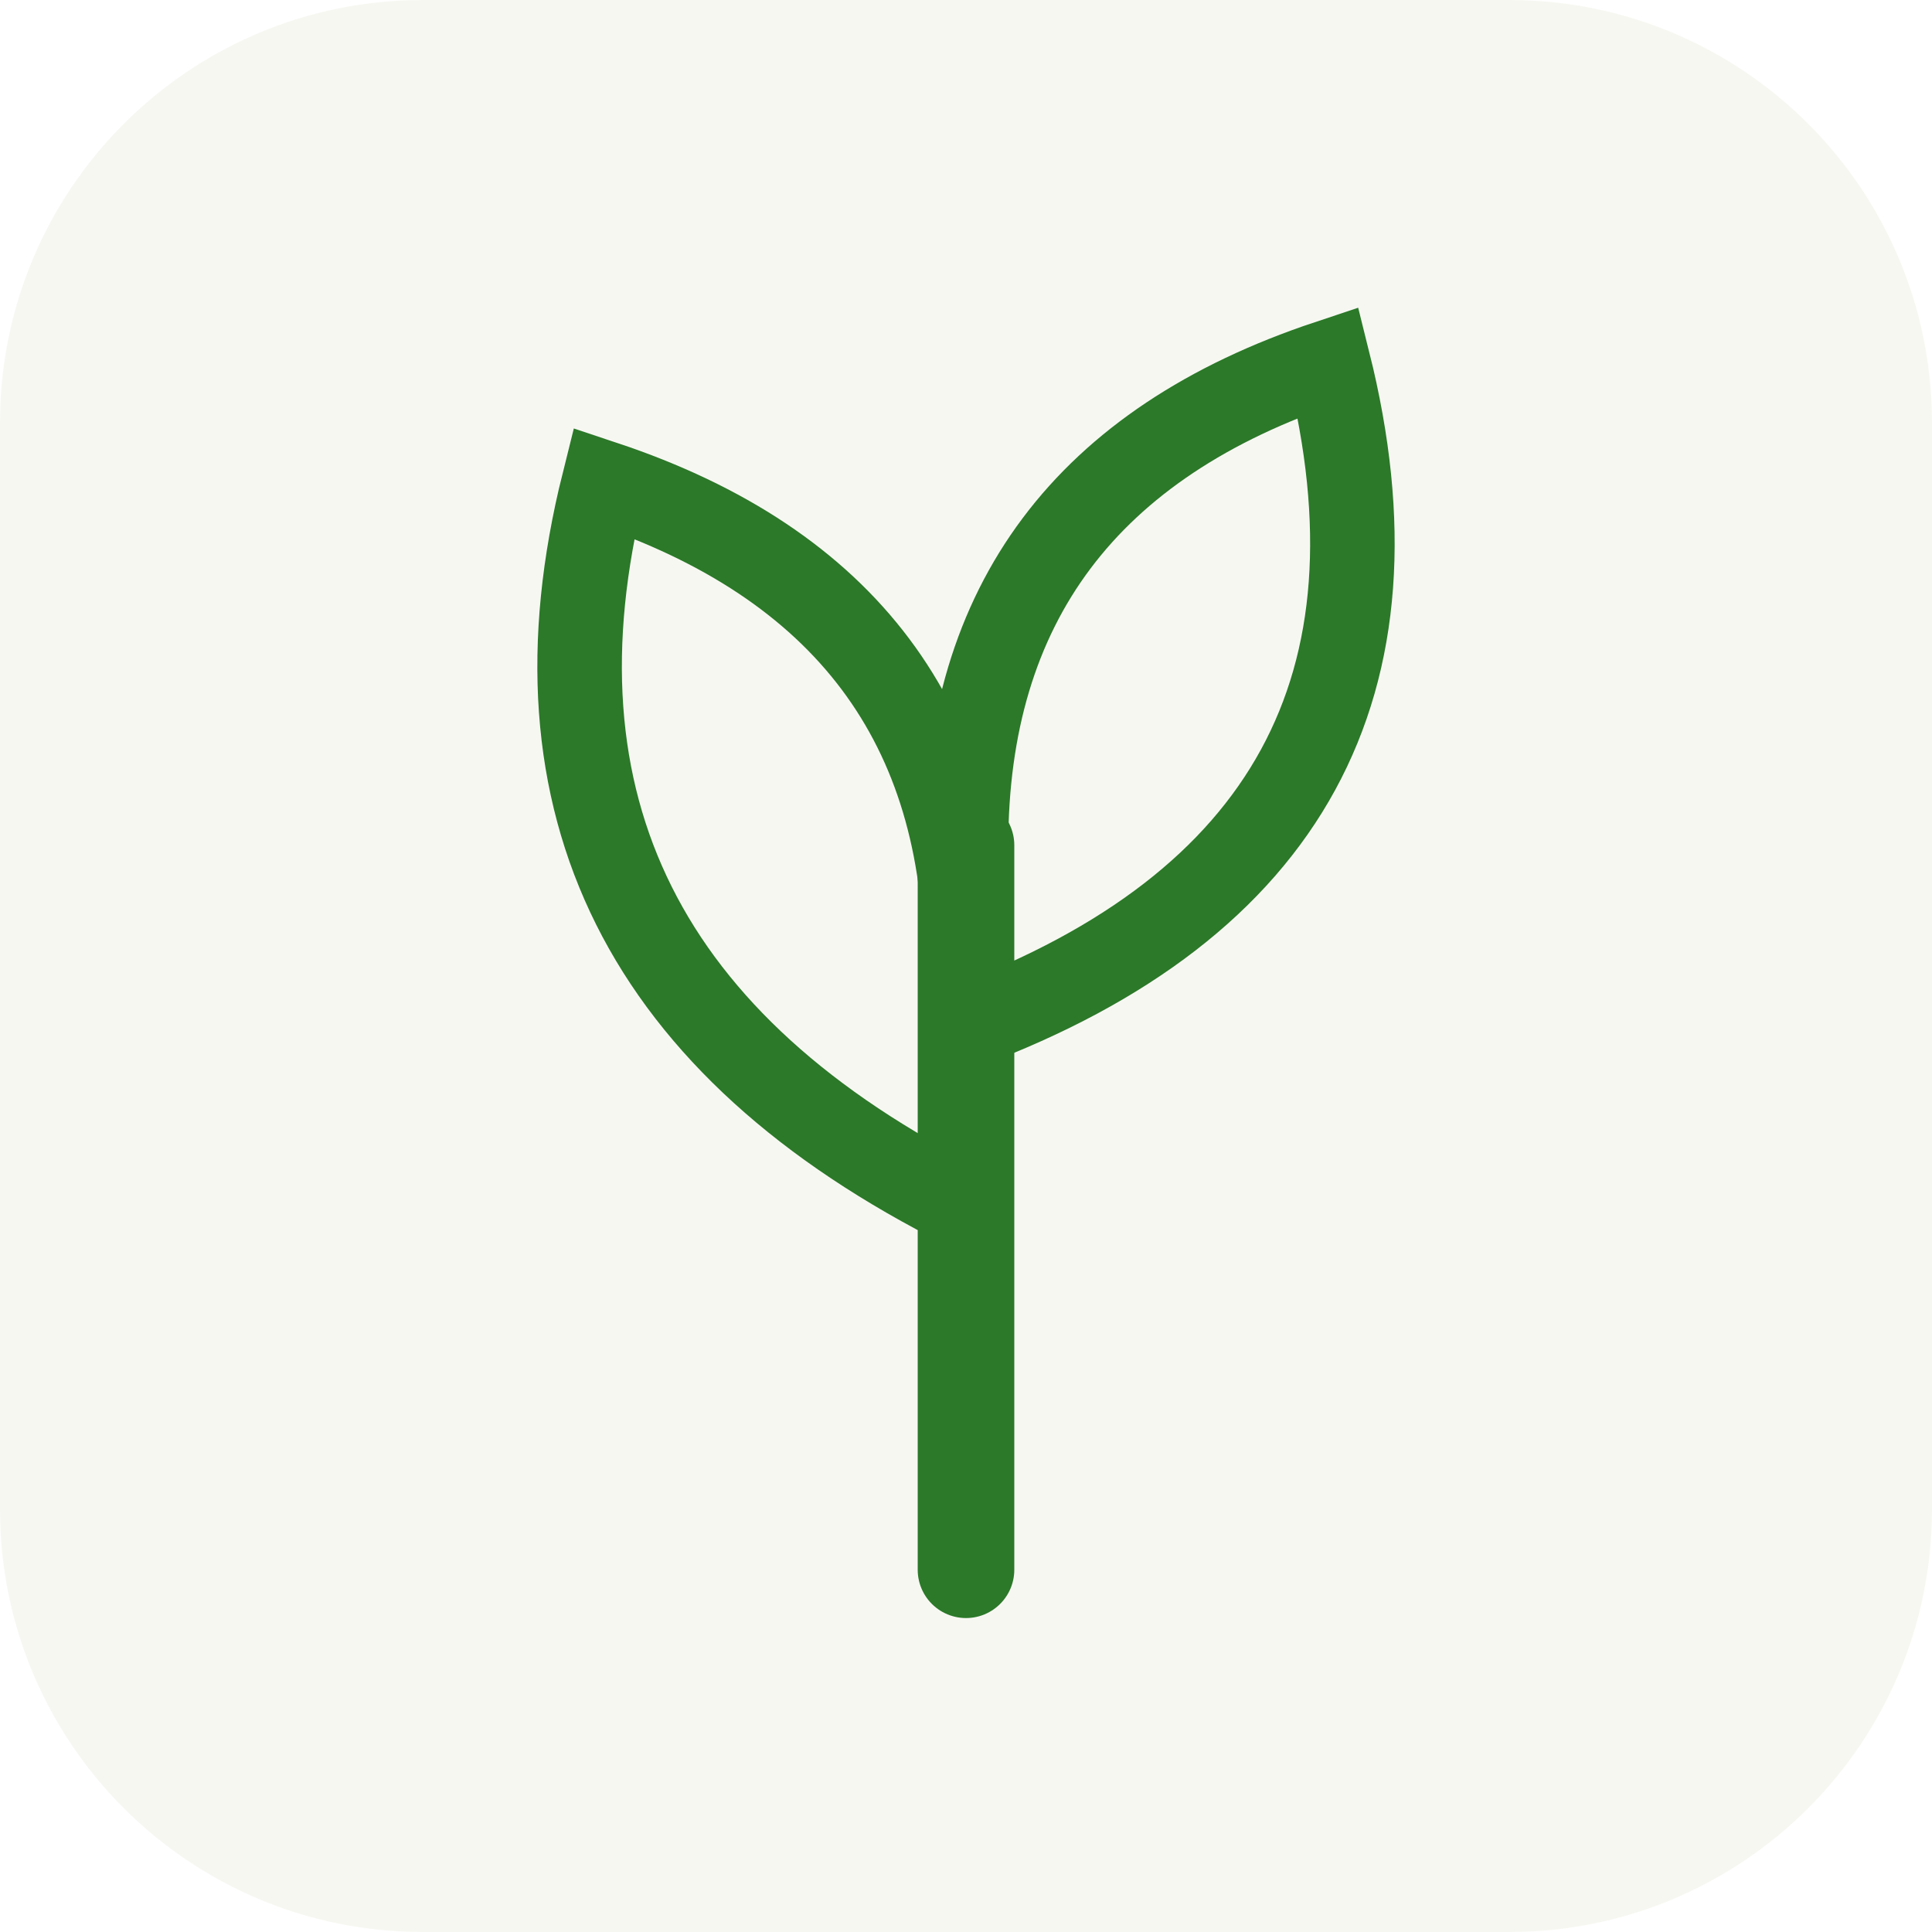
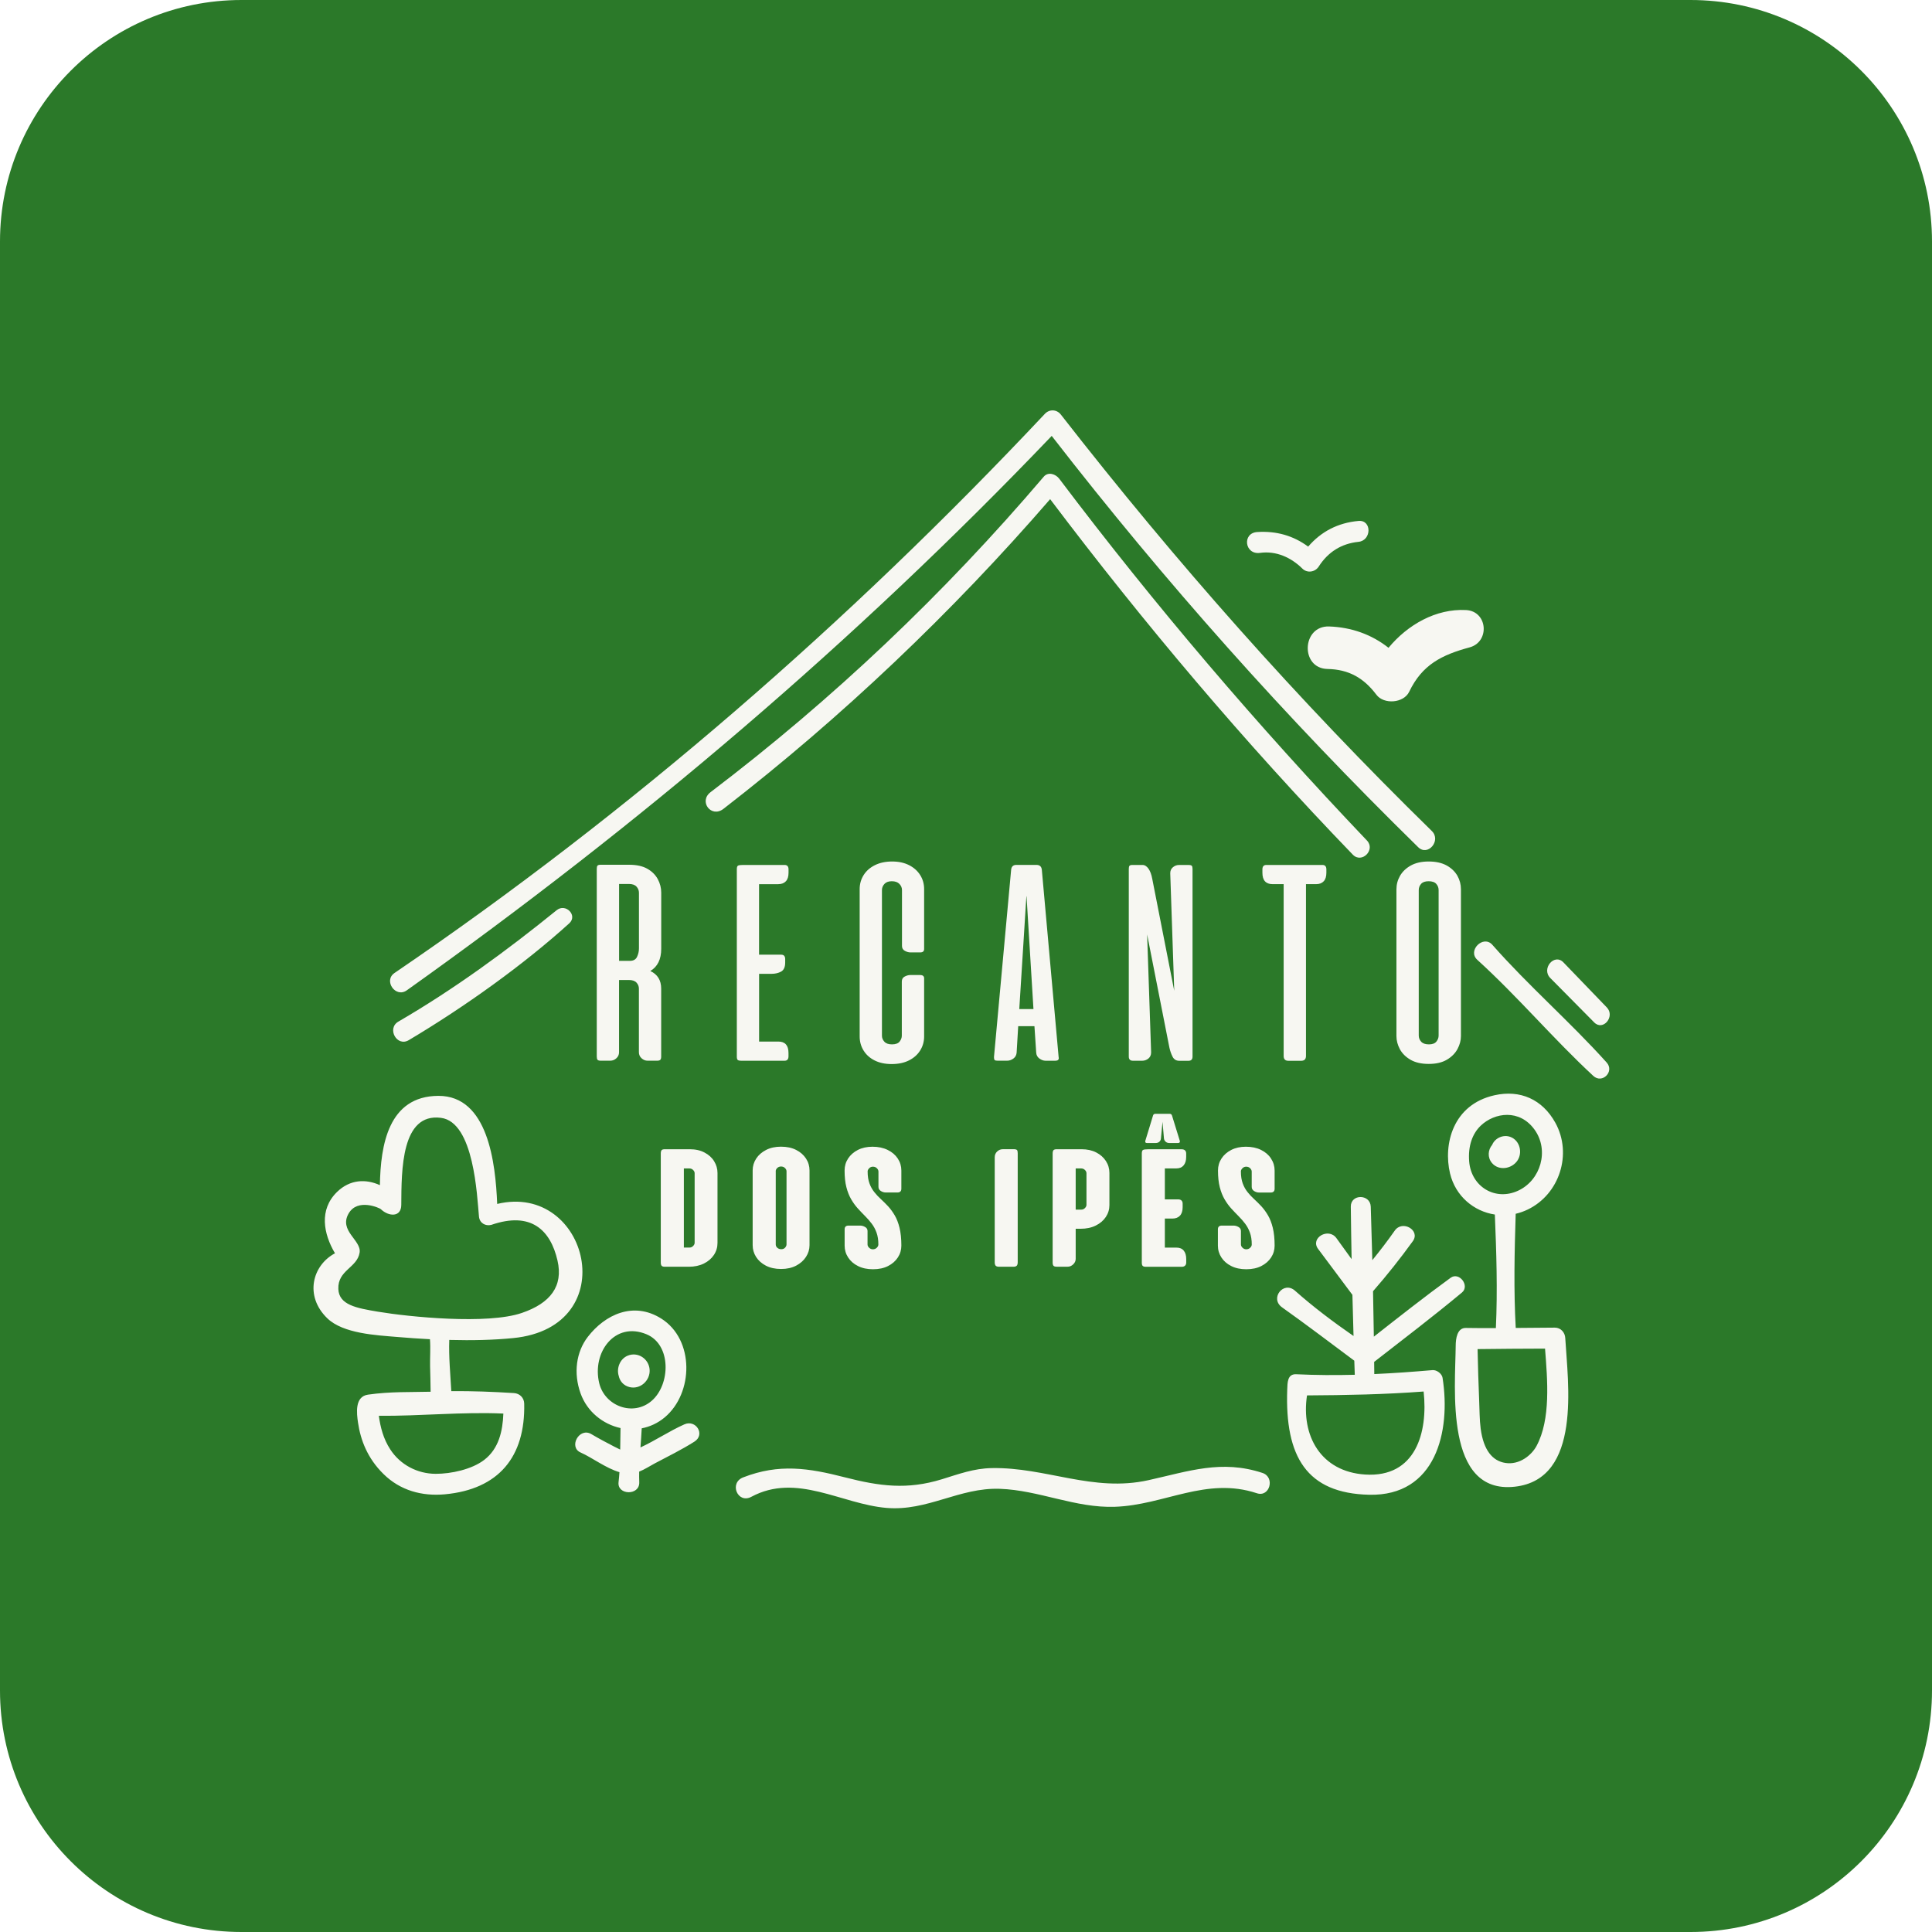
- <svg xmlns="http://www.w3.org/2000/svg" width="32" height="32" viewBox="0 0 32 32" fill="none">
-   <rect width="32" height="32" rx="7" fill="#F7F7F2" />
-   <line x1="16" y1="26" x2="16" y2="14" stroke="#2B7929" stroke-width="1.6" stroke-linecap="round" />
-   <path d="M16 20 Q8 16 10 8 Q16 10 16 16" stroke="#2B7929" stroke-width="1.4" fill="none" />
-   <path d="M16 17 Q24 14 22 6 Q16 8 16 14" stroke="#2B7929" stroke-width="1.4" fill="none" />
+ <svg xmlns="http://www.w3.org/2000/svg" width="32" height="32" viewBox="0 0 32 32">
+   <rect width="32" height="32" rx="4" fill="#2B7929" />
+   <svg x="2" y="6" width="28" height="20" viewBox="0 0 3779 2645">
+     <g>
+       <g transform="translate(1324.68, 1496.616)">
+ 	</g>
+     </g>
+     <path fill="#F7F7F2" d="M639.4,1376.9C1159,1007.3,1640.5,598.5,2081.1,137.5c254.1,327.7,522.8,628.9,819.2,919.4  c21.8,21.4,52.2-15,30.5-36.2c-300-293.6-571.2-599.8-829.2-930.8c-9.3-12-25.7-12.6-36-1.5C1628.2,553.7,1140.3,978.7,612,1338.1  C586.7,1355.3,614.4,1394.7,639.4,1376.9z M2697.6,658.5c47.6,1,80.9,19.9,109.4,57.7c16.7,22.1,60.9,18.9,73.2-6.7  c29.1-60.8,73.1-82.5,135.2-99.3c45.6-12.4,40.4-80.9-8.1-83.4c-67.4-3.5-130.7,32.9-173.3,84.4c-37.3-29.6-82.7-46-132.8-47.7  C2640,561.5,2636.4,657.3,2697.6,658.5z M2546.8,399c36-5,69.4,10.2,94.6,35.1c11,10.9,28.7,7.9,36.7-4.7  c20.6-32.2,50.4-51.2,88.8-55.1c29.5-3,30.1-49.4,0-46.7c-46.1,4.1-83.7,23.9-112.5,57.4c-33-24.4-71-35.4-113.9-32.6  C2506.4,354.5,2512.2,403.7,2546.8,399z M974.4,1197.8c-113,91.6-229.3,176.6-353.8,249c-26.4,15.3-3.3,57.2,23.2,41.5  c126.2-75.1,257.6-169.4,358.8-261.2C1022.1,1209.3,994.5,1181.4,974.4,1197.8z M3066.1,1275.1c-20.2-22.9-56.4,12.9-33.6,33.6  c90.4,82.1,169.6,176.4,259.2,259.4c20,18.6,48.1-9.7,29.9-29.9C3239.9,1447.3,3146.8,1366.7,3066.1,1275.1z M2077.6,278.9  c209.9,278.2,434.6,543.8,676.6,794.7c20,20.7,51.4-10.8,31.6-31.6c-244.3-256.6-474.4-525.9-687.8-808.7  c-7.8-10.4-24.6-16.5-34.8-4.5c-223.4,262.3-470.3,496.6-744.7,705.1c-27.1,20.6,1.4,58.5,28.8,37.3  C1612.8,765.7,1857.7,532.9,2077.6,278.9z M2932.3,2225.9c-43.2,3.7-86.6,6.9-130.1,8.8c-0.1-9.1-0.2-18.1-0.3-27.2  c65.7-51.2,132.3-101.8,196.3-155.1c18.1-15.1-6.1-47-25.4-32.9c-58.2,42.4-114.9,87.1-171.6,131.6c-0.5-33.9-1.1-67.8-1.8-101.6  c31.4-35.9,60.9-73.1,88.9-111.8c17.6-24.3-23.2-48.3-40.4-23.6c-15.9,22.7-32.7,44.6-50.1,66c-1-39.9-2.2-79.8-3.5-119.6  c-1-28.6-45-28.8-44.6,0c0.4,39.1,1.1,78.2,1.8,117.3c-11.3-15.6-22.6-31.3-33.9-46.9c-17.8-24.7-59.3-0.4-41,24  c25.5,34.1,50.9,68.2,76.4,102.3c0.1,0.1,0.2,0.2,0.3,0.4c0.7,30.7,1.6,61.4,2.5,92c-45.4-31.4-90-65-130.9-101.3  c-25.5-22.6-57.1,17.2-28.8,37.3c54.5,38.7,107.8,79.3,161.4,119.2c0.4,10.5,0.7,21,1.1,31.5c-43.6,1.1-87.2,0.9-130.7-1.2  c-20.1-1-19.7,18.6-20.3,34.4c-5.3,149.8,43.4,231.8,183.1,235c148.8,3.4,183.1-141.1,164.1-261.5  C2953.3,2233.7,2941.6,2225,2932.3,2225.9z M2781.8,2459.3c-99.4-6.4-143.6-87.2-130-176.9c87.1-0.5,173.8-2.1,260.7-8.7  C2922.5,2365.1,2894.9,2466.5,2781.8,2459.3z M3121.7,1758.2c12.7-18,6-45.5-14.9-53.5c-16.3-6.2-34.8,2.4-41.1,17.6  c-9.4,11.3-10.9,28-0.5,40.5C3080.3,1780.8,3108.8,1776.3,3121.7,1758.2z M3205.8,2130.9c-29.1,0.1-58.2,0.4-87.4,0.7  c-4.7-84.4-2.8-170.7-0.1-255.2c9-2.1,18-5.2,26.7-9.4c71.2-34.1,100.3-124.3,62.1-193.8c-29.1-52.9-79-74.5-136-61.8  c-93.6,20.8-115,110-99.6,174.7c12.2,50.9,53.2,84.9,100.2,92c3.5,84,6.2,169.8,2.3,253.8c-22.4,0.1-44.8,0.1-67.2-0.3  c-19.5-0.3-22.5,24.2-22.6,39.3c-0.8,94.6-25.4,333,132,315.6c150.7-16.7,118.6-232.8,112.9-332.3  C3228.5,2141.7,3219.1,2130.9,3205.8,2130.9z M3014.3,1759.4c-2.7-34.4,7-62.1,26.1-80.2c30.7-29.1,86.5-37.7,120.2,9.3  c33,46.1,13.8,112.7-36.7,136.2C3072.6,1848.6,3018.8,1815.9,3014.3,1759.4z M3164.9,2395.4c-11.2,20.9-38.4,42.9-69.6,38  c-28.8-4.5-48.9-28.3-55.3-76.8c-2.6-19.9-2.4-41-3.3-61c-1.7-38.9-2.7-77.8-3.6-116.7c50.3-0.8,100.6-0.8,150.8-1.1  C3189.4,2248,3197,2335.8,3164.9,2395.4z M877,2154.3c249.5-24.3,168.5-349-35.5-299.9c-3.7-91.2-20.4-242.1-131.6-241.6  c-111.6,0.5-129.1,110-130.6,199.6c-31.5-14.3-67-12.9-95.8,15.2c-40.8,39.8-30.3,93.7-4.6,137.1c-50.6,26.9-68.8,95.5-17.1,145.4  c35.5,34.3,109.5,37.7,155.4,41.6c25.6,2.2,50.3,3.9,74,5.1c1.6,20.1-0.1,40.3,0.3,60.4c0.4,19.1,1.1,38,1.2,57  c-45.8,1.2-89.3-0.7-140,6.5c-29.9,4.3-25.5,41.3-22.2,63.2c5.6,37.8,20.7,78.9,57.1,114.5c37.3,36.6,85.8,49.8,136.9,45.1  c120.2-11.1,180.1-83.6,177.4-202.8c-0.3-13-10-22.7-22.9-23.5c-46.7-2.9-93.4-4.8-140.1-4.3c-2-37.7-5.9-76.8-4.5-114.5  C786.1,2159.8,833.4,2158.6,877,2154.3z M855.3,2323c-1.5,39.2-10.1,78.4-42.7,103.5c-27.8,21.4-74.2,31.3-108.6,31.2  c-40.8-0.1-79.2-20.1-101.6-54.7c-15.5-23.9-21.8-49.1-25.5-75C667.7,2328.8,763.9,2318.9,855.3,2323z M575.1,2095.3  c-48.1-8.1-87.3-15-88.7-50.8c-1.6-42.3,42.3-47.3,47.6-81.5c4.2-27.5-46.8-48.4-24.7-87.1c20.2-35.3,69.8-12.1,71.9-10  c17.7,17.1,45.7,18.7,45.9-9.2c0.4-78.4,0.1-206,88.5-194.8c74.3,9.3,80.8,174.8,85.2,220.8c1.4,14.3,14.1,21.8,27.5,18.5  c89-30.7,132.3,11.6,148,79.6c13.3,57.6-16.1,95.4-79.2,117.1C819.7,2124.7,643.9,2106.8,575.1,2095.3z M1260,2347.1  c-33.7,15-64.8,36.2-98.2,51.6c1-14.3,2.1-28.5,2.8-42.7c18.1-3.5,35.7-11.4,51.3-24.4c64.9-54.3,66.8-174.2-7.7-221  c-62.4-39.2-125.8-8.7-164.1,40.9c-26,33.7-32.5,81-16.2,126.4c14.7,41,50,68.9,89.3,77.5c-0.4,15.9-0.5,32-0.7,48.1  c-4-1.8-8.5-4.1-13.9-6.9c-17.1-8.8-34.1-17.9-50.7-27.7c-26.9-16-51.4,28.9-24,41.1c25.8,11.4,56.7,35.2,86.9,44  c-0.5,7.5-1.1,15-2,22.5c-3.3,29.1,47.4,30.5,46.3,0c-0.3-7.9-0.3-15.8-0.2-23.7c12.2-4.8,23.7-12.5,34.7-18.3  c29.8-15.8,60.3-30.7,88.7-48.7C1307.4,2370,1285.8,2335.7,1260,2347.1z M1069.6,2255.1c-16.7-68.8,35-138.7,105.6-109.4  c56.2,23.3,53.7,112.3,11.8,148.7C1145.5,2330.4,1082,2306.2,1069.6,2255.1z M3293.8,1448.6c19.9,20.1,47.5-13.5,28.2-33.5  c-32.3-33.6-64.7-67.1-97-100.7c-20.3-21.1-50,14.1-29.4,34.9C3228.4,1382.5,3261.1,1415.5,3293.8,1448.6z M2552.2,2455.7  c-91.4-30.1-164.3-3.9-254.8,16.2c-124.4,27.6-228.8-29.3-350.6-27c-39.8,0.7-73.4,13.3-111.1,24.9c-77.8,24-139.5,15.6-216.7-4.2  c-81.6-21-147.6-31.1-227.7,0.1c-32.1,12.5-12.1,59.8,18.3,43.4c101.2-54.4,201.2,16.2,302.1,24.8c91.9,7.8,162.6-45.8,253.3-42.7  c87.5,3,168.9,43.3,257.4,40.2c110.8-3.8,203.9-67.8,317.3-30.3C2568.5,2510.8,2581,2465.2,2552.2,2455.7z M1132.7,2193.8  c-17.1,7.4-24.8,28.2-19.5,45c2.5,11.6,10.4,21.5,24,25c24,6,46.4-14.5,45.1-38.5C1181,2200.8,1155.9,2183.8,1132.7,2193.8z   M1208.2,1284v-125.6c0-10.5-2.6-20.6-7.7-30.1c-5.2-9.5-12.9-17.3-23.4-23.2c-10.4-5.9-23.9-8.9-40.4-8.9H1073  c-3.6,0-6,0.6-7.2,1.9c-1.2,1.3-1.7,3.7-1.7,7.3v419.6c0,3.3,0.6,5.7,1.7,7.1c1.2,1.4,3.6,2.1,7.2,2.1h21.2c5.2,0,9.7-1.8,13.7-5.4  c4-3.6,6-8.1,6-13.5v-161.5h22c7.7,0,13.4,1.9,17,5.8c3.6,3.9,5.4,8.4,5.4,13.5v142.2c0,5.4,2,9.9,6,13.5c4,3.6,8.4,5.4,13.3,5.4  h21.3c3.6,0,6-0.7,7.3-2.1c1.3-1.4,1.9-3.8,1.9-7.1v-151.9c0-18.8-8.1-31.9-24.3-39.4C1200.1,1324.1,1208.2,1307.4,1208.2,1284z   M1158.4,1283.2c0,6.4-1.4,12.7-4.2,18.7c-2.8,6.1-8.2,9.1-16.2,9.1H1114v-171.9h22c7.7,0,13.4,2,17,6c3.6,4,5.4,8.6,5.4,13.7  V1283.2z M1470,1139.5c7.2,0,12.8-2.1,16.8-6.4c4-4.2,6-10.6,6-19.1v-7.4c0-6.7-3-10-8.9-10h-92c-5.9,0-9.8,0.5-11.8,1.4  c-1.9,0.9-2.9,3.5-2.9,7.9v419.2c0,3.6,0.6,6,1.9,7.3c1.3,1.3,4.3,1.9,8.9,1.9h95.8c5.9,0,8.9-3.3,8.9-10v-7.4  c0-17-7.6-25.5-22.8-25.5h-42.9V1340h27.8c8.2,0,15.4-1.7,21.4-5c6-3.4,9.1-10.1,9.1-20.1v-7.7c0-6.7-3-10-8.9-10h-49.5v-157.6H1470  z M1752.8,1288.6c4.2,2.3,8.3,3.5,12.2,3.5h22.4c5.7,0,8.5-2.6,8.5-7.7v-133.7c0-11.6-2.9-22-8.7-31.3c-5.8-9.3-14-16.7-24.7-22.2  c-10.7-5.5-23.4-8.3-38.1-8.3c-14.7,0-27.5,2.7-38.4,8.1c-10.9,5.4-19.4,12.8-25.3,22.2c-5.9,9.4-8.9,19.9-8.9,31.5v329.2  c0,11.6,2.9,22.1,8.7,31.5c5.8,9.4,14,16.8,24.7,22.2c10.7,5.4,23.4,8.1,38.1,8.1c14.9,0,27.8-2.7,38.6-8.1  c10.8-5.4,19.2-12.8,25.1-22.2c5.9-9.4,8.9-19.9,8.9-31.5v-129.8c0-4.9-3-7.4-8.9-7.4h-22.4c-3.6,0-7.6,1.1-12,3.3  c-4.4,2.2-6.6,6-6.6,11.4v121c0,4.4-1.6,8.7-4.8,12.9c-3.2,4.2-9,6.4-17.2,6.4c-7.7,0-13.4-2-17-6c-3.6-4-5.4-8.4-5.4-13.3v-325.7  c0-5.1,1.9-9.7,5.6-13.7c3.7-4,9.2-6,16.4-6c7.5,0,13.1,2,17,6c3.9,4,5.8,8.6,5.8,13.7v124.8  C1746.4,1282.6,1748.5,1286.3,1752.8,1288.6z M2042.5,1457.1l3.9,58.7c0.3,5.7,2.6,10.2,7.1,13.5c4.5,3.3,9.2,5,14.1,5h21.2  c5.4,0,8.1-1.9,8.1-5.8c0-0.5-0.1-1-0.2-1.5c-0.1-0.5-0.2-1-0.2-1.6l-37.5-418.1c-0.8-7.2-4.8-10.8-12-10.8H2002  c-7,0-10.8,3.6-11.6,10.8l-38.3,418.1v1.9c0,2.6,0.5,4.4,1.5,5.4c1,1,3.2,1.5,6.6,1.5h21.2c5.2,0,9.9-1.7,14.3-5  c4.4-3.3,6.7-7.9,7-13.5l3.5-58.7H2042.5z M2024.4,1167.7l0.4-1.6l15.5,252.7h-31.7L2024.4,1167.7z M2395.9,1525.1v-419.6  c0-3.3-0.5-5.7-1.6-6.9c-1-1.3-3.5-1.9-7.3-1.9h-21.6c-4.9,0-9.4,1.7-13.3,5c-4,3.3-6,7.7-6,13.1v1.1l8.9,262l-49.1-250  c-1.8-9.8-4.6-17.5-8.5-23c-3.9-5.5-8.4-8.3-13.5-8.3h-21.6c-3.9,0-6.3,0.6-7.4,1.9c-1,1.3-1.5,3.6-1.5,6.9v419.6  c0,6.2,3.1,9.3,9.3,9.3h20.5c5.4,0,10.1-1.7,14.1-5c4-3.3,6-7.9,6-13.5v-1.1l-8.9-262.8l49.8,253.1c1.6,7.2,3.9,13.9,7,20.1  c3.1,6.2,8.1,9.3,15.1,9.3h20.5C2392.8,1534.4,2395.9,1531.3,2395.9,1525.1z M2610.1,1534.4h28.6c7.2,0,10.8-3.6,10.8-10.8v-384.1  h22.8c7.2,0,12.8-2.1,16.8-6.4c4-4.2,6-10.6,6-19.1v-7.4c0-6.7-3-10-8.9-10H2561c-5.9,0-8.9,3.3-8.9,10v7.4c0,17,7.6,25.5,22.8,25.5  h24.7v384.1C2599.6,1530.8,2603.1,1534.4,2610.1,1534.4z M2964,1097.8c-10.7-5.9-24.2-8.9-40.4-8.9c-15.7,0-28.9,3-39.6,8.9  c-10.7,5.9-18.7,13.6-24.2,23c-5.4,9.4-8.1,19.5-8.1,30.3v328c0,10,2.6,19.8,7.7,29.4c5.2,9.5,13.1,17.4,23.8,23.6  c10.7,6.2,24.3,9.3,40.8,9.3c16.5,0,30-3.2,40.6-9.5c10.6-6.3,18.4-14.2,23.6-23.8c5.1-9.5,7.7-19.2,7.7-29v-328  c0-10.8-2.6-20.9-7.9-30.3C2982.6,1111.4,2974.6,1103.7,2964,1097.8z M2946,1478c0,4.9-1.7,9.4-5,13.5c-3.3,4.1-8.9,6.2-16.6,6.2  c-8,0-13.8-2-17.4-6c-3.6-4-5.4-8.6-5.4-13.7v-325.3c0-5.1,1.7-9.7,5.2-13.7c3.5-4,9.1-6,16.8-6c8,0,13.7,2,17.2,6  c3.5,4,5.2,8.6,5.2,13.7V1478z M1305,1739.5c-9.3-5-20.4-7.4-33.3-7.4h-55.2c-3.7,0-6.2,0.7-7.4,2.1c-1.2,1.4-1.9,3.9-1.9,7.4v243.7  c0,3.4,0.6,5.8,1.9,7.3c1.2,1.5,3.7,2.2,7.4,2.2h53.3c12.8,0,24-2.4,33.6-7.1c9.6-4.7,17.1-11.1,22.5-19.2c5.4-8.1,8.1-17.1,8.1-27  v-156.3c0-9.4-2.5-18.1-7.5-26.2C1321.6,1750.9,1314.4,1744.4,1305,1739.5z M1282.9,1941.2c0,2.5-1.1,4.9-3.4,7.2  c-2.2,2.3-4.9,3.5-8,3.5h-12.7V1775h11.8c3.6,0,6.5,1.1,8.8,3.4c2.3,2.2,3.5,4.7,3.5,7.3V1941.2z M1442.2,1992.4  c9.5,4.9,20.8,7.4,34,7.4c12.8,0,24-2.5,33.5-7.4c9.5-5,16.9-11.5,22.1-19.6c5.3-8.1,7.9-16.9,7.9-26.3v-167.1  c0-9.6-2.6-18.4-7.8-26.4c-5.2-8-12.5-14.5-22-19.3c-9.5-4.9-20.8-7.3-34-7.3c-12.7,0-23.8,2.4-33.3,7.3  c-9.5,4.9-16.9,11.3-22.1,19.3c-5.2,8-7.9,16.8-7.9,26.4v167.1c0,9.4,2.5,18.2,7.6,26.3C1425.4,1980.9,1432.7,1987.5,1442.2,1992.4z   M1464.1,1781.4c0-2.6,1.1-5.1,3.4-7.3c2.2-2.2,5.1-3.4,8.5-3.4c3.6,0,6.5,1.1,8.8,3.4c2.3,2.2,3.5,4.7,3.5,7.3v163.5  c0,2.3-1,4.7-3.1,7.1c-2.1,2.4-4.9,3.6-8.5,3.6c-3.6,0-6.5-1-8.9-3.1c-2.4-2.1-3.6-4.6-3.6-7.5V1781.4z M1699,1825.4  c3.5,2.2,7.2,3.4,11,3.4h26.2c5.9,0,8.8-2.9,8.8-8.6v-40.6c0-9.7-2.7-18.6-8-26.7c-5.3-8-12.8-14.5-22.5-19.2  c-9.7-4.8-21-7.2-34-7.2c-12.5,0-23.4,2.4-32.8,7.2c-9.3,4.8-16.6,11.2-21.8,19.2c-5.2,8-7.8,16.9-7.8,26.7c0,14.4,1.3,26.8,4,37.3  c2.7,10.5,6.3,19.6,10.8,27.2c4.5,7.7,9.4,14.5,14.8,20.4c5.4,5.9,10.8,11.6,16.2,17c5.4,5.4,10.4,11,14.8,16.9  c4.5,5.9,8.1,12.6,10.8,20.1c2.7,7.5,4.1,16.3,4.1,26.6c0,2.5-1.2,4.9-3.5,7.2c-2.3,2.3-5.3,3.5-8.8,3.5c-3.2,0-6-1.2-8.4-3.5  c-2.3-2.3-3.5-4.7-3.5-7.2V1915c0-4-1.8-7.1-5.5-9.1c-3.6-2.1-7.3-3.1-11-3.1H1627c-5.9,0-8.8,2.8-8.8,8.4v36.4  c0,9.6,2.6,18.4,7.8,26.4c5.2,8,12.5,14.5,22,19.2c9.5,4.8,20.7,7.2,33.5,7.2c13.1,0,24.4-2.4,33.8-7.2c9.4-4.8,16.7-11.2,21.9-19.2  c5.2-8,7.8-16.8,7.8-26.4c0-15.6-1.4-28.9-4.1-39.9c-2.7-11-6.3-20.3-10.8-27.9c-4.5-7.6-9.4-14.3-14.7-20.1  c-5.3-5.7-10.7-11-16.1-16c-5.4-4.9-10.4-10.2-14.8-15.8c-4.5-5.6-8.1-12-10.8-19.4c-2.7-7.3-4.1-16.3-4.1-27c0-2.2,1.1-4.4,3.4-6.8  c2.2-2.4,5.1-3.6,8.5-3.6c3.6,0,6.5,1.2,8.8,3.5c2.3,2.3,3.5,4.8,3.5,7.4v34.3C1693.8,1820.1,1695.5,1823.1,1699,1825.4z   M1971.3,1732.1c-4.5,0-8.5,1.7-12.2,5.1c-3.6,3.4-5.4,7.7-5.4,13v234.6c0,3.7,0.8,6.3,2.3,7.8c1.5,1.5,4.1,2.2,7.6,2.2h31.5  c3.6,0,6.1-0.7,7.7-2.2c1.5-1.5,2.3-4.1,2.3-7.8v-243.7c0-3.6-0.5-5.9-1.6-7.2c-1.1-1.2-3.6-1.9-7.6-1.9H1971.3z M2092.5,1994.7  h24.3c4.5,0,8.6-1.7,12.3-5.2c3.7-3.5,5.6-7.6,5.6-12.4v-67.2h10.9c13,0,24.3-2.4,34-7.2c9.7-4.8,17.2-11.2,22.5-19.2  c5.3-8,8-16.9,8-26.7v-71.6c0-9.7-2.6-18.6-7.8-26.7c-5.2-8-12.4-14.5-21.7-19.2c-9.3-4.8-20.2-7.2-32.9-7.2h-55.2  c-3.7,0-6.2,0.7-7.4,2.1c-1.2,1.4-1.9,3.9-1.9,7.4v243.7c0,3.4,0.6,5.8,1.9,7.3C2086.3,1994,2088.8,1994.7,2092.5,1994.7z   M2134.7,1775h11.8c3.6,0,6.5,1.1,8.8,3.4c2.3,2.2,3.5,4.7,3.5,7.3v70.7c0,2.5-1.1,4.9-3.4,7.2c-2.2,2.3-4.9,3.5-8,3.5h-12.7V1775z   M2313.4,1718.2c3.6,0,6.4-1,8.5-3c2.1-2,3.2-4.5,3.4-7.4l3.5-37.1l3.2,37.1c0.3,2.9,1.5,5.4,3.7,7.4c2.2,2,4.9,3,8.4,3h19.2  c1.7,0,2.8-0.3,3.5-1c0.6-0.7,0.9-1.7,0.9-3.1l-17.6-57c-0.8-2.8-2.5-4.2-5.3-4.2h-32c-2.8,0-4.6,1.4-5.3,4.2l-17.4,57  c0,1.4,0.3,2.4,0.8,3.1c0.5,0.7,1.7,1,3.4,1H2313.4z M2359.7,1775c7.1,0,12.5-2.3,16.3-6.8c3.8-4.6,5.7-10.9,5.7-18.9v-7.6  c0-3.1-0.9-5.5-2.7-7.1c-1.8-1.6-4.2-2.4-7.3-2.4h-75.1c-5.6,0-9.3,0.5-11.2,1.4c-1.9,0.9-2.9,3.6-2.9,8.1v243.9  c0,3.4,0.6,5.8,1.9,7.2c1.2,1.4,3.8,2.1,7.6,2.1h79.8c3.1,0,5.5-0.8,7.3-2.5c1.8-1.7,2.7-4,2.7-7v-7.7c0-8.2-1.9-14.5-5.6-19  c-3.7-4.5-9.2-6.7-16.5-6.7H2334v-64.9h16.9c7.3,0,12.9-2.2,16.9-6.5c4-4.3,6-10.7,6-19v-7.9c0-3.1-0.9-5.4-2.7-7.1  c-1.8-1.6-4.2-2.4-7.3-2.4H2334V1775H2359.7z M2549.2,1733.7c-9.7-4.8-21-7.2-34-7.2c-12.5,0-23.4,2.4-32.8,7.2  c-9.3,4.8-16.6,11.2-21.8,19.2c-5.2,8-7.8,16.9-7.8,26.7c0,14.4,1.3,26.8,4,37.3c2.7,10.5,6.3,19.6,10.8,27.2  c4.5,7.7,9.4,14.5,14.8,20.4c5.4,5.9,10.8,11.6,16.2,17c5.4,5.4,10.4,11,14.8,16.9c4.5,5.9,8.1,12.6,10.8,20.1  c2.7,7.5,4.1,16.3,4.1,26.6c0,2.5-1.2,4.9-3.5,7.2c-2.3,2.3-5.3,3.5-8.8,3.5c-3.2,0-6-1.2-8.4-3.5c-2.3-2.3-3.5-4.7-3.5-7.2V1915  c0-4-1.8-7.1-5.5-9.1c-3.6-2.1-7.3-3.1-11-3.1h-26.2c-5.9,0-8.8,2.8-8.8,8.4v36.4c0,9.6,2.6,18.4,7.8,26.4c5.2,8,12.5,14.5,22,19.2  c9.5,4.8,20.7,7.2,33.5,7.2c13.1,0,24.4-2.4,33.8-7.2c9.4-4.8,16.7-11.2,21.9-19.2c5.2-8,7.8-16.8,7.8-26.4  c0-15.6-1.4-28.9-4.1-39.9c-2.7-11-6.3-20.3-10.8-27.9c-4.5-7.6-9.4-14.3-14.7-20.1c-5.3-5.7-10.7-11-16.1-16  c-5.4-4.9-10.4-10.2-14.8-15.8c-4.5-5.6-8.1-12-10.8-19.4c-2.7-7.3-4.1-16.3-4.1-27c0-2.2,1.1-4.4,3.4-6.8c2.2-2.4,5.1-3.6,8.5-3.6  c3.6,0,6.5,1.2,8.8,3.5c2.3,2.3,3.5,4.8,3.5,7.4v34.3c0,3.9,1.7,6.9,5.2,9.2c3.5,2.2,7.2,3.4,11,3.4h26.2c5.9,0,8.8-2.9,8.8-8.6  v-40.6c0-9.7-2.7-18.6-8-26.7C2566.3,1744.9,2558.8,1738.5,2549.2,1733.7z" />
+   </svg>
</svg>
